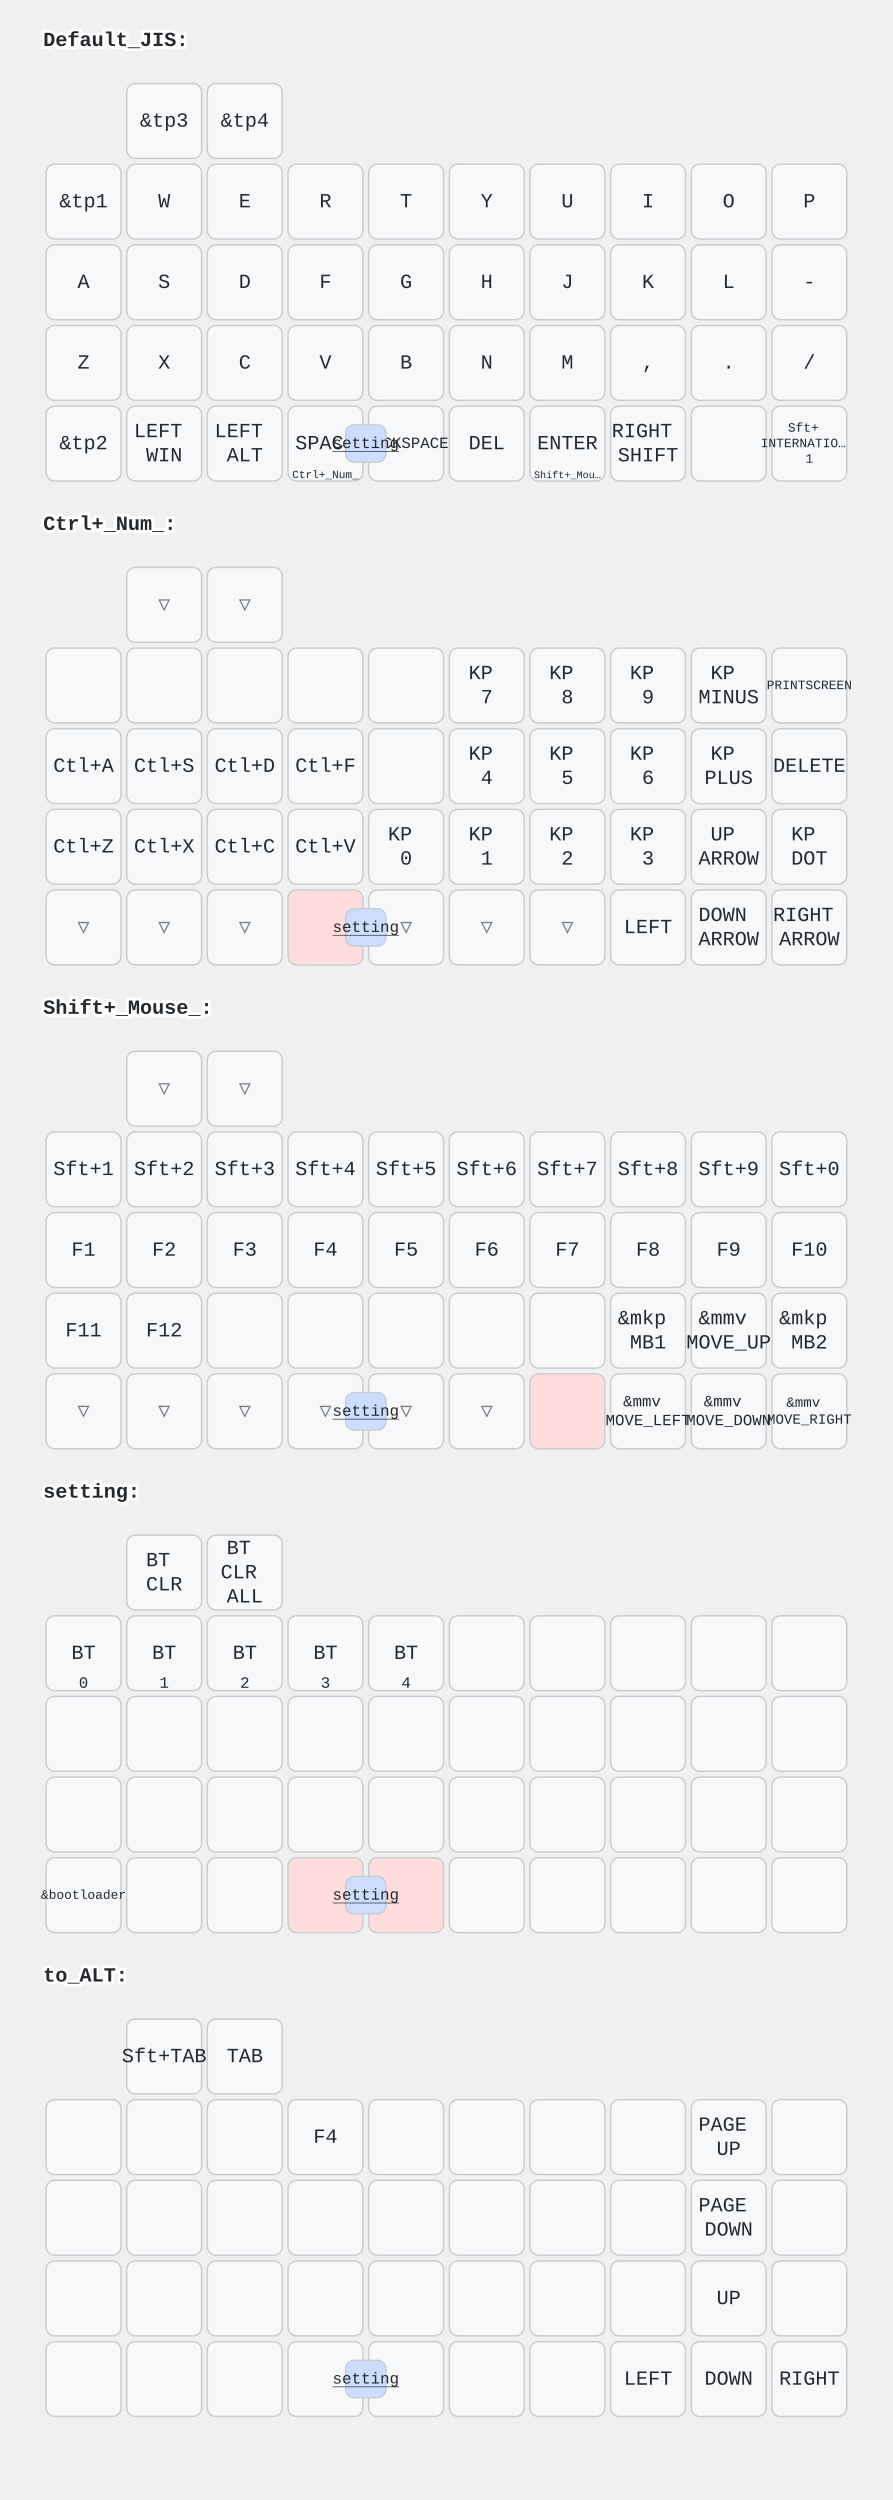
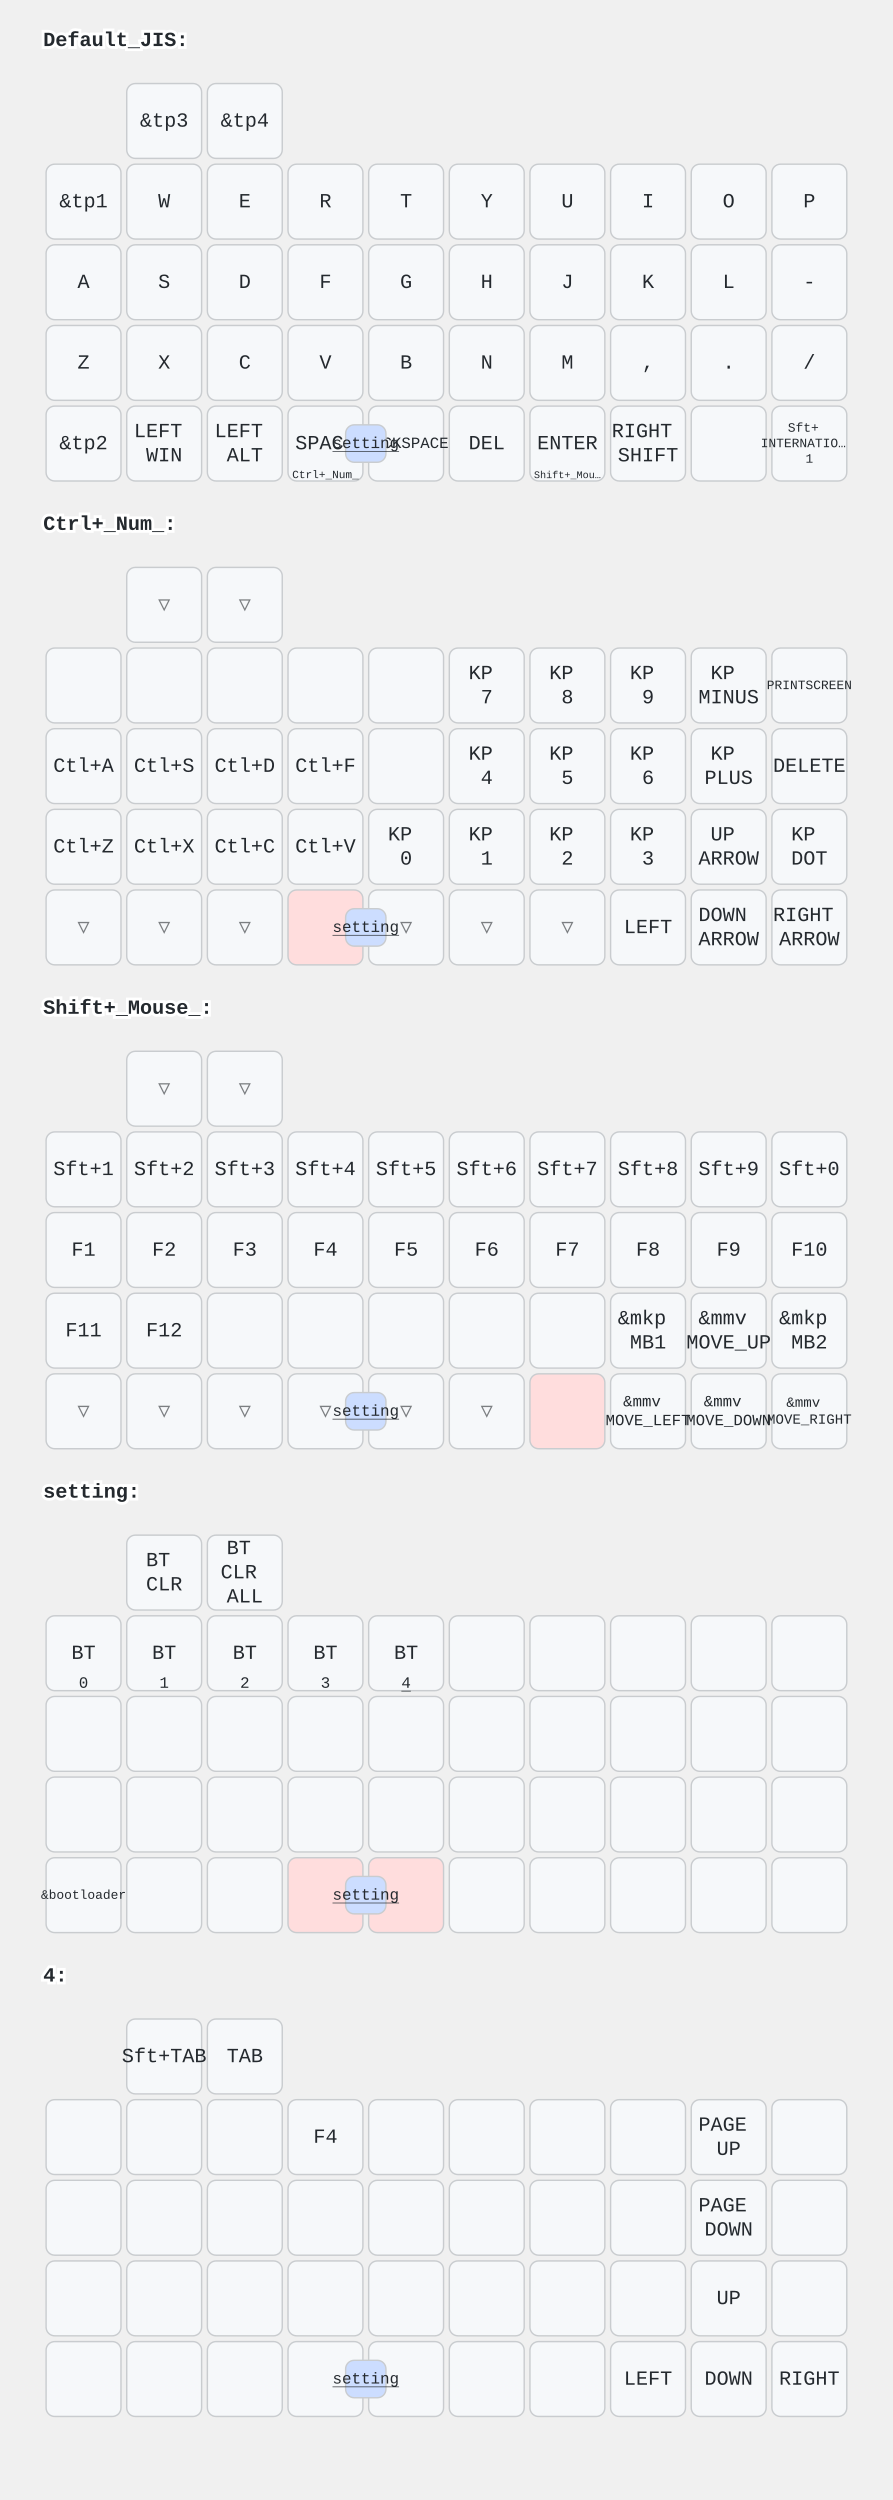
<svg xmlns="http://www.w3.org/2000/svg" width="620" height="1736" viewBox="0 0 620 1736" class="keymap">
  <style>/* inherit to force styles through use tags */
svg path {
    fill: inherit;
}

/* font and background color specifications */
svg.keymap {
    font-family: SFMono-Regular,Consolas,Liberation Mono,Menlo,monospace;
    font-size: 14px;
    font-kerning: normal;
    text-rendering: optimizeLegibility;
    fill: #24292e;
}

/* default key styling */
rect.key {
    fill: #f6f8fa;
}

rect.key, rect.combo {
    stroke: #c9cccf;
    stroke-width: 1;
}

/* default key side styling, only used is draw_key_sides is set */
rect.side {
    filter: brightness(90%);
}

/* color accent for combo boxes */
rect.combo, rect.combo-separate {
    fill: #cdf;
}

/* color accent for held keys */
rect.held, rect.combo.held {
    fill: #fdd;
}

/* color accent for ghost (optional) keys */
rect.ghost, rect.combo.ghost {
    stroke-dasharray: 4, 4;
    stroke-width: 2;
}

text {
    text-anchor: middle;
    dominant-baseline: middle;
}

/* styling for layer labels */
text.label {
    font-weight: bold;
    text-anchor: start;
    stroke: white;
    stroke-width: 4;
    paint-order: stroke;
}

/* styling for optional footer */
text.footer {
    text-anchor: end;
    dominant-baseline: auto;
    stroke: white;
    stroke-width: 4;
    paint-order: stroke;
}

/* styling for combo tap, and key non-tap label text */
text.combo, text.hold, text.shifted, text.left, text.right {
    font-size: 11px;
}

text.hold {
    text-anchor: middle;
    dominant-baseline: auto;
}

text.shifted {
    text-anchor: middle;
    dominant-baseline: hanging;
}

text.left {
    text-anchor: start;
}

text.right {
    text-anchor: end;
}

text.layer-activator {
    text-decoration: underline;
}

/* styling for hold/shifted label text in combo box */
text.combo.hold, text.combo.shifted, text.combo.left, text.combo.right {
    font-size: 8px;
}

/* lighter symbol for transparent keys */
text.trans {
    fill: #7b7e81;
}

/* styling for combo dendrons */
path.combo {
    stroke-width: 1;
    stroke: gray;
    fill: none;
}

/* Start Tabler Icons Cleanup */
/* cannot use height/width with glyphs */
.icon-tabler &gt; path {
    fill: inherit;
    stroke: inherit;
    stroke-width: 2;
}
/* hide tabler's default box */
.icon-tabler &gt; path[stroke="none"][fill="none"] {
    visibility: hidden;
}
/* End Tabler Icons Cleanup */
</style>
  <g transform="translate(30, 0)" class="layer-Default_JIS">
    <text x="0" y="28" class="label" id="Default_JIS">Default_JIS:</text>
    <g transform="translate(0, 56)">
      <g transform="translate(84, 28)" class="key keypos-0">
        <rect rx="6" ry="6" x="-26" y="-26" width="52" height="52" class="key" />
        <text x="0" y="0" class="key tap">&amp;tp3</text>
      </g>
      <g transform="translate(140, 28)" class="key keypos-1">
        <rect rx="6" ry="6" x="-26" y="-26" width="52" height="52" class="key" />
        <text x="0" y="0" class="key tap">&amp;tp4</text>
      </g>
      <g transform="translate(28, 84)" class="key keypos-2">
        <rect rx="6" ry="6" x="-26" y="-26" width="52" height="52" class="key" />
        <text x="0" y="0" class="key tap">&amp;tp1</text>
      </g>
      <g transform="translate(84, 84)" class="key keypos-3">
        <rect rx="6" ry="6" x="-26" y="-26" width="52" height="52" class="key" />
        <text x="0" y="0" class="key tap">W</text>
      </g>
      <g transform="translate(140, 84)" class="key keypos-4">
        <rect rx="6" ry="6" x="-26" y="-26" width="52" height="52" class="key" />
        <text x="0" y="0" class="key tap">E</text>
      </g>
      <g transform="translate(196, 84)" class="key keypos-5">
        <rect rx="6" ry="6" x="-26" y="-26" width="52" height="52" class="key" />
        <text x="0" y="0" class="key tap">R</text>
      </g>
      <g transform="translate(252, 84)" class="key keypos-6">
        <rect rx="6" ry="6" x="-26" y="-26" width="52" height="52" class="key" />
        <text x="0" y="0" class="key tap">T</text>
      </g>
      <g transform="translate(308, 84)" class="key keypos-7">
        <rect rx="6" ry="6" x="-26" y="-26" width="52" height="52" class="key" />
        <text x="0" y="0" class="key tap">Y</text>
      </g>
      <g transform="translate(364, 84)" class="key keypos-8">
        <rect rx="6" ry="6" x="-26" y="-26" width="52" height="52" class="key" />
        <text x="0" y="0" class="key tap">U</text>
      </g>
      <g transform="translate(420, 84)" class="key keypos-9">
        <rect rx="6" ry="6" x="-26" y="-26" width="52" height="52" class="key" />
        <text x="0" y="0" class="key tap">I</text>
      </g>
      <g transform="translate(476, 84)" class="key keypos-10">
        <rect rx="6" ry="6" x="-26" y="-26" width="52" height="52" class="key" />
        <text x="0" y="0" class="key tap">O</text>
      </g>
      <g transform="translate(532, 84)" class="key keypos-11">
        <rect rx="6" ry="6" x="-26" y="-26" width="52" height="52" class="key" />
        <text x="0" y="0" class="key tap">P</text>
      </g>
      <g transform="translate(28, 140)" class="key keypos-12">
        <rect rx="6" ry="6" x="-26" y="-26" width="52" height="52" class="key" />
        <text x="0" y="0" class="key tap">A</text>
      </g>
      <g transform="translate(84, 140)" class="key keypos-13">
        <rect rx="6" ry="6" x="-26" y="-26" width="52" height="52" class="key" />
        <text x="0" y="0" class="key tap">S</text>
      </g>
      <g transform="translate(140, 140)" class="key keypos-14">
        <rect rx="6" ry="6" x="-26" y="-26" width="52" height="52" class="key" />
        <text x="0" y="0" class="key tap">D</text>
      </g>
      <g transform="translate(196, 140)" class="key keypos-15">
        <rect rx="6" ry="6" x="-26" y="-26" width="52" height="52" class="key" />
        <text x="0" y="0" class="key tap">F</text>
      </g>
      <g transform="translate(252, 140)" class="key keypos-16">
        <rect rx="6" ry="6" x="-26" y="-26" width="52" height="52" class="key" />
        <text x="0" y="0" class="key tap">G</text>
      </g>
      <g transform="translate(308, 140)" class="key keypos-17">
        <rect rx="6" ry="6" x="-26" y="-26" width="52" height="52" class="key" />
        <text x="0" y="0" class="key tap">H</text>
      </g>
      <g transform="translate(364, 140)" class="key keypos-18">
        <rect rx="6" ry="6" x="-26" y="-26" width="52" height="52" class="key" />
        <text x="0" y="0" class="key tap">J</text>
      </g>
      <g transform="translate(420, 140)" class="key keypos-19">
        <rect rx="6" ry="6" x="-26" y="-26" width="52" height="52" class="key" />
        <text x="0" y="0" class="key tap">K</text>
      </g>
      <g transform="translate(476, 140)" class="key keypos-20">
        <rect rx="6" ry="6" x="-26" y="-26" width="52" height="52" class="key" />
        <text x="0" y="0" class="key tap">L</text>
      </g>
      <g transform="translate(532, 140)" class="key keypos-21">
        <rect rx="6" ry="6" x="-26" y="-26" width="52" height="52" class="key" />
        <text x="0" y="0" class="key tap">-</text>
      </g>
      <g transform="translate(28, 196)" class="key keypos-22">
        <rect rx="6" ry="6" x="-26" y="-26" width="52" height="52" class="key" />
        <text x="0" y="0" class="key tap">Z</text>
      </g>
      <g transform="translate(84, 196)" class="key keypos-23">
        <rect rx="6" ry="6" x="-26" y="-26" width="52" height="52" class="key" />
        <text x="0" y="0" class="key tap">X</text>
      </g>
      <g transform="translate(140, 196)" class="key keypos-24">
        <rect rx="6" ry="6" x="-26" y="-26" width="52" height="52" class="key" />
        <text x="0" y="0" class="key tap">C</text>
      </g>
      <g transform="translate(196, 196)" class="key keypos-25">
        <rect rx="6" ry="6" x="-26" y="-26" width="52" height="52" class="key" />
        <text x="0" y="0" class="key tap">V</text>
      </g>
      <g transform="translate(252, 196)" class="key keypos-26">
        <rect rx="6" ry="6" x="-26" y="-26" width="52" height="52" class="key" />
        <text x="0" y="0" class="key tap">B</text>
      </g>
      <g transform="translate(308, 196)" class="key keypos-27">
        <rect rx="6" ry="6" x="-26" y="-26" width="52" height="52" class="key" />
        <text x="0" y="0" class="key tap">N</text>
      </g>
      <g transform="translate(364, 196)" class="key keypos-28">
        <rect rx="6" ry="6" x="-26" y="-26" width="52" height="52" class="key" />
        <text x="0" y="0" class="key tap">M</text>
      </g>
      <g transform="translate(420, 196)" class="key keypos-29">
        <rect rx="6" ry="6" x="-26" y="-26" width="52" height="52" class="key" />
        <text x="0" y="0" class="key tap">,</text>
      </g>
      <g transform="translate(476, 196)" class="key keypos-30">
        <rect rx="6" ry="6" x="-26" y="-26" width="52" height="52" class="key" />
        <text x="0" y="0" class="key tap">.</text>
      </g>
      <g transform="translate(532, 196)" class="key keypos-31">
        <rect rx="6" ry="6" x="-26" y="-26" width="52" height="52" class="key" />
        <text x="0" y="0" class="key tap">/</text>
      </g>
      <g transform="translate(28, 252)" class="key keypos-32">
        <rect rx="6" ry="6" x="-26" y="-26" width="52" height="52" class="key" />
        <text x="0" y="0" class="key tap">&amp;tp2</text>
      </g>
      <g transform="translate(84, 252)" class="key keypos-33">
        <rect rx="6" ry="6" x="-26" y="-26" width="52" height="52" class="key" />
        <text x="0" y="0" class="key tap">
          <tspan x="0" dy="-0.6em">LEFT</tspan>
          <tspan x="0" dy="1.2em">WIN</tspan>
        </text>
      </g>
      <g transform="translate(140, 252)" class="key keypos-34">
        <rect rx="6" ry="6" x="-26" y="-26" width="52" height="52" class="key" />
        <text x="0" y="0" class="key tap">
          <tspan x="0" dy="-0.6em">LEFT</tspan>
          <tspan x="0" dy="1.2em">ALT</tspan>
        </text>
      </g>
      <g transform="translate(196, 252)" class="key keypos-35">
        <rect rx="6" ry="6" x="-26" y="-26" width="52" height="52" class="key" />
        <text x="0" y="0" class="key tap">SPACE</text>
        <a href="#Ctrl_Num_">
          <text x="0" y="24" class="key hold layer-activator">
            <tspan style="font-size: 70%">Ctrl+_Num_</tspan>
          </text>
        </a>
      </g>
      <g transform="translate(252, 252)" class="key keypos-36">
        <rect rx="6" ry="6" x="-26" y="-26" width="52" height="52" class="key" />
        <text x="0" y="0" class="key tap">
          <tspan style="font-size: 78%">BACKSPACE</tspan>
        </text>
      </g>
      <g transform="translate(308, 252)" class="key keypos-37">
        <rect rx="6" ry="6" x="-26" y="-26" width="52" height="52" class="key" />
        <text x="0" y="0" class="key tap">DEL</text>
      </g>
      <g transform="translate(364, 252)" class="key keypos-38">
        <rect rx="6" ry="6" x="-26" y="-26" width="52" height="52" class="key" />
        <text x="0" y="0" class="key tap">ENTER</text>
        <a href="#Shift_Mouse_">
          <text x="0" y="24" class="key hold layer-activator">
            <tspan style="font-size: 64%">Shift+_Mou…</tspan>
          </text>
        </a>
      </g>
      <g transform="translate(420, 252)" class="key keypos-39">
        <rect rx="6" ry="6" x="-26" y="-26" width="52" height="52" class="key" />
        <text x="0" y="0" class="key tap">
          <tspan x="0" dy="-0.6em">RIGHT</tspan>
          <tspan x="0" dy="1.2em">SHIFT</tspan>
        </text>
      </g>
      <g transform="translate(476, 252)" class="key keypos-40">
        <rect rx="6" ry="6" x="-26" y="-26" width="52" height="52" class="key" />
      </g>
      <g transform="translate(532, 252)" class="key keypos-41">
        <rect rx="6" ry="6" x="-26" y="-26" width="52" height="52" class="key" />
        <text x="0" y="0" class="key tap">
          <tspan x="0" dy="-1.2em" style="font-size: 64%">Sft+</tspan>
          <tspan x="0" dy="1.2em" style="font-size: 64%">INTERNATIO…</tspan>
          <tspan x="0" dy="1.2em" style="font-size: 64%">1</tspan>
        </text>
      </g>
      <g class="combo combopos-0">
        <rect rx="6" ry="6" x="210" y="239" width="28" height="26" class="combo" />
        <a href="#setting">
          <text x="224" y="252" class="combo tap layer-activator">setting</text>
        </a>
      </g>
    </g>
  </g>
  <g transform="translate(30, 336)" class="layer-Ctrl+_Num_">
    <text x="0" y="28" class="label" id="Ctrl_Num_">Ctrl+_Num_:</text>
    <g transform="translate(0, 56)">
      <g transform="translate(84, 28)" class="key trans keypos-0">
        <rect rx="6" ry="6" x="-26" y="-26" width="52" height="52" class="key trans" />
        <text x="0" y="0" class="key trans tap">▽</text>
      </g>
      <g transform="translate(140, 28)" class="key trans keypos-1">
        <rect rx="6" ry="6" x="-26" y="-26" width="52" height="52" class="key trans" />
        <text x="0" y="0" class="key trans tap">▽</text>
      </g>
      <g transform="translate(28, 84)" class="key keypos-2">
        <rect rx="6" ry="6" x="-26" y="-26" width="52" height="52" class="key" />
      </g>
      <g transform="translate(84, 84)" class="key keypos-3">
        <rect rx="6" ry="6" x="-26" y="-26" width="52" height="52" class="key" />
      </g>
      <g transform="translate(140, 84)" class="key keypos-4">
        <rect rx="6" ry="6" x="-26" y="-26" width="52" height="52" class="key" />
      </g>
      <g transform="translate(196, 84)" class="key keypos-5">
        <rect rx="6" ry="6" x="-26" y="-26" width="52" height="52" class="key" />
      </g>
      <g transform="translate(252, 84)" class="key keypos-6">
        <rect rx="6" ry="6" x="-26" y="-26" width="52" height="52" class="key" />
      </g>
      <g transform="translate(308, 84)" class="key keypos-7">
        <rect rx="6" ry="6" x="-26" y="-26" width="52" height="52" class="key" />
        <text x="0" y="0" class="key tap">
          <tspan x="0" dy="-0.6em">KP</tspan>
          <tspan x="0" dy="1.2em">7</tspan>
        </text>
      </g>
      <g transform="translate(364, 84)" class="key keypos-8">
        <rect rx="6" ry="6" x="-26" y="-26" width="52" height="52" class="key" />
        <text x="0" y="0" class="key tap">
          <tspan x="0" dy="-0.6em">KP</tspan>
          <tspan x="0" dy="1.2em">8</tspan>
        </text>
      </g>
      <g transform="translate(420, 84)" class="key keypos-9">
        <rect rx="6" ry="6" x="-26" y="-26" width="52" height="52" class="key" />
        <text x="0" y="0" class="key tap">
          <tspan x="0" dy="-0.6em">KP</tspan>
          <tspan x="0" dy="1.2em">9</tspan>
        </text>
      </g>
      <g transform="translate(476, 84)" class="key keypos-10">
        <rect rx="6" ry="6" x="-26" y="-26" width="52" height="52" class="key" />
        <text x="0" y="0" class="key tap">
          <tspan x="0" dy="-0.6em">KP</tspan>
          <tspan x="0" dy="1.2em">MINUS</tspan>
        </text>
      </g>
      <g transform="translate(532, 84)" class="key keypos-11">
        <rect rx="6" ry="6" x="-26" y="-26" width="52" height="52" class="key" />
        <text x="0" y="0" class="key tap">
          <tspan style="font-size: 64%">PRINTSCREEN</tspan>
        </text>
      </g>
      <g transform="translate(28, 140)" class="key keypos-12">
        <rect rx="6" ry="6" x="-26" y="-26" width="52" height="52" class="key" />
        <text x="0" y="0" class="key tap">Ctl+A</text>
      </g>
      <g transform="translate(84, 140)" class="key keypos-13">
        <rect rx="6" ry="6" x="-26" y="-26" width="52" height="52" class="key" />
        <text x="0" y="0" class="key tap">Ctl+S</text>
      </g>
      <g transform="translate(140, 140)" class="key keypos-14">
        <rect rx="6" ry="6" x="-26" y="-26" width="52" height="52" class="key" />
        <text x="0" y="0" class="key tap">Ctl+D</text>
      </g>
      <g transform="translate(196, 140)" class="key keypos-15">
        <rect rx="6" ry="6" x="-26" y="-26" width="52" height="52" class="key" />
        <text x="0" y="0" class="key tap">Ctl+F</text>
      </g>
      <g transform="translate(252, 140)" class="key keypos-16">
        <rect rx="6" ry="6" x="-26" y="-26" width="52" height="52" class="key" />
      </g>
      <g transform="translate(308, 140)" class="key keypos-17">
        <rect rx="6" ry="6" x="-26" y="-26" width="52" height="52" class="key" />
        <text x="0" y="0" class="key tap">
          <tspan x="0" dy="-0.6em">KP</tspan>
          <tspan x="0" dy="1.2em">4</tspan>
        </text>
      </g>
      <g transform="translate(364, 140)" class="key keypos-18">
        <rect rx="6" ry="6" x="-26" y="-26" width="52" height="52" class="key" />
        <text x="0" y="0" class="key tap">
          <tspan x="0" dy="-0.6em">KP</tspan>
          <tspan x="0" dy="1.2em">5</tspan>
        </text>
      </g>
      <g transform="translate(420, 140)" class="key keypos-19">
        <rect rx="6" ry="6" x="-26" y="-26" width="52" height="52" class="key" />
        <text x="0" y="0" class="key tap">
          <tspan x="0" dy="-0.6em">KP</tspan>
          <tspan x="0" dy="1.2em">6</tspan>
        </text>
      </g>
      <g transform="translate(476, 140)" class="key keypos-20">
        <rect rx="6" ry="6" x="-26" y="-26" width="52" height="52" class="key" />
        <text x="0" y="0" class="key tap">
          <tspan x="0" dy="-0.6em">KP</tspan>
          <tspan x="0" dy="1.2em">PLUS</tspan>
        </text>
      </g>
      <g transform="translate(532, 140)" class="key keypos-21">
        <rect rx="6" ry="6" x="-26" y="-26" width="52" height="52" class="key" />
        <text x="0" y="0" class="key tap">DELETE</text>
      </g>
      <g transform="translate(28, 196)" class="key keypos-22">
        <rect rx="6" ry="6" x="-26" y="-26" width="52" height="52" class="key" />
        <text x="0" y="0" class="key tap">Ctl+Z</text>
      </g>
      <g transform="translate(84, 196)" class="key keypos-23">
        <rect rx="6" ry="6" x="-26" y="-26" width="52" height="52" class="key" />
        <text x="0" y="0" class="key tap">Ctl+X</text>
      </g>
      <g transform="translate(140, 196)" class="key keypos-24">
        <rect rx="6" ry="6" x="-26" y="-26" width="52" height="52" class="key" />
        <text x="0" y="0" class="key tap">Ctl+C</text>
      </g>
      <g transform="translate(196, 196)" class="key keypos-25">
        <rect rx="6" ry="6" x="-26" y="-26" width="52" height="52" class="key" />
        <text x="0" y="0" class="key tap">Ctl+V</text>
      </g>
      <g transform="translate(252, 196)" class="key keypos-26">
        <rect rx="6" ry="6" x="-26" y="-26" width="52" height="52" class="key" />
        <text x="0" y="0" class="key tap">
          <tspan x="0" dy="-0.6em">KP</tspan>
          <tspan x="0" dy="1.2em">0</tspan>
        </text>
      </g>
      <g transform="translate(308, 196)" class="key keypos-27">
        <rect rx="6" ry="6" x="-26" y="-26" width="52" height="52" class="key" />
        <text x="0" y="0" class="key tap">
          <tspan x="0" dy="-0.6em">KP</tspan>
          <tspan x="0" dy="1.2em">1</tspan>
        </text>
      </g>
      <g transform="translate(364, 196)" class="key keypos-28">
        <rect rx="6" ry="6" x="-26" y="-26" width="52" height="52" class="key" />
        <text x="0" y="0" class="key tap">
          <tspan x="0" dy="-0.6em">KP</tspan>
          <tspan x="0" dy="1.2em">2</tspan>
        </text>
      </g>
      <g transform="translate(420, 196)" class="key keypos-29">
        <rect rx="6" ry="6" x="-26" y="-26" width="52" height="52" class="key" />
        <text x="0" y="0" class="key tap">
          <tspan x="0" dy="-0.6em">KP</tspan>
          <tspan x="0" dy="1.2em">3</tspan>
        </text>
      </g>
      <g transform="translate(476, 196)" class="key keypos-30">
        <rect rx="6" ry="6" x="-26" y="-26" width="52" height="52" class="key" />
        <text x="0" y="0" class="key tap">
          <tspan x="0" dy="-0.6em">UP</tspan>
          <tspan x="0" dy="1.2em">ARROW</tspan>
        </text>
      </g>
      <g transform="translate(532, 196)" class="key keypos-31">
        <rect rx="6" ry="6" x="-26" y="-26" width="52" height="52" class="key" />
        <text x="0" y="0" class="key tap">
          <tspan x="0" dy="-0.6em">KP</tspan>
          <tspan x="0" dy="1.2em">DOT</tspan>
        </text>
      </g>
      <g transform="translate(28, 252)" class="key trans keypos-32">
        <rect rx="6" ry="6" x="-26" y="-26" width="52" height="52" class="key trans" />
        <text x="0" y="0" class="key trans tap">▽</text>
      </g>
      <g transform="translate(84, 252)" class="key trans keypos-33">
        <rect rx="6" ry="6" x="-26" y="-26" width="52" height="52" class="key trans" />
        <text x="0" y="0" class="key trans tap">▽</text>
      </g>
      <g transform="translate(140, 252)" class="key trans keypos-34">
        <rect rx="6" ry="6" x="-26" y="-26" width="52" height="52" class="key trans" />
        <text x="0" y="0" class="key trans tap">▽</text>
      </g>
      <g transform="translate(196, 252)" class="key held keypos-35">
        <rect rx="6" ry="6" x="-26" y="-26" width="52" height="52" class="key held" />
      </g>
      <g transform="translate(252, 252)" class="key trans keypos-36">
        <rect rx="6" ry="6" x="-26" y="-26" width="52" height="52" class="key trans" />
        <text x="0" y="0" class="key trans tap">▽</text>
      </g>
      <g transform="translate(308, 252)" class="key trans keypos-37">
        <rect rx="6" ry="6" x="-26" y="-26" width="52" height="52" class="key trans" />
        <text x="0" y="0" class="key trans tap">▽</text>
      </g>
      <g transform="translate(364, 252)" class="key trans keypos-38">
        <rect rx="6" ry="6" x="-26" y="-26" width="52" height="52" class="key trans" />
        <text x="0" y="0" class="key trans tap">▽</text>
      </g>
      <g transform="translate(420, 252)" class="key keypos-39">
        <rect rx="6" ry="6" x="-26" y="-26" width="52" height="52" class="key" />
        <text x="0" y="0" class="key tap">LEFT</text>
      </g>
      <g transform="translate(476, 252)" class="key keypos-40">
        <rect rx="6" ry="6" x="-26" y="-26" width="52" height="52" class="key" />
        <text x="0" y="0" class="key tap">
          <tspan x="0" dy="-0.6em">DOWN</tspan>
          <tspan x="0" dy="1.2em">ARROW</tspan>
        </text>
      </g>
      <g transform="translate(532, 252)" class="key keypos-41">
        <rect rx="6" ry="6" x="-26" y="-26" width="52" height="52" class="key" />
        <text x="0" y="0" class="key tap">
          <tspan x="0" dy="-0.6em">RIGHT</tspan>
          <tspan x="0" dy="1.2em">ARROW</tspan>
        </text>
      </g>
      <g class="combo combopos-0">
        <rect rx="6" ry="6" x="210" y="239" width="28" height="26" class="combo" />
        <a href="#setting">
          <text x="224" y="252" class="combo tap layer-activator">setting</text>
        </a>
      </g>
    </g>
  </g>
  <g transform="translate(30, 672)" class="layer-Shift+_Mouse_">
    <text x="0" y="28" class="label" id="Shift_Mouse_">Shift+_Mouse_:</text>
    <g transform="translate(0, 56)">
      <g transform="translate(84, 28)" class="key trans keypos-0">
        <rect rx="6" ry="6" x="-26" y="-26" width="52" height="52" class="key trans" />
        <text x="0" y="0" class="key trans tap">▽</text>
      </g>
      <g transform="translate(140, 28)" class="key trans keypos-1">
        <rect rx="6" ry="6" x="-26" y="-26" width="52" height="52" class="key trans" />
        <text x="0" y="0" class="key trans tap">▽</text>
      </g>
      <g transform="translate(28, 84)" class="key keypos-2">
        <rect rx="6" ry="6" x="-26" y="-26" width="52" height="52" class="key" />
        <text x="0" y="0" class="key tap">Sft+1</text>
      </g>
      <g transform="translate(84, 84)" class="key keypos-3">
        <rect rx="6" ry="6" x="-26" y="-26" width="52" height="52" class="key" />
        <text x="0" y="0" class="key tap">Sft+2</text>
      </g>
      <g transform="translate(140, 84)" class="key keypos-4">
        <rect rx="6" ry="6" x="-26" y="-26" width="52" height="52" class="key" />
        <text x="0" y="0" class="key tap">Sft+3</text>
      </g>
      <g transform="translate(196, 84)" class="key keypos-5">
        <rect rx="6" ry="6" x="-26" y="-26" width="52" height="52" class="key" />
        <text x="0" y="0" class="key tap">Sft+4</text>
      </g>
      <g transform="translate(252, 84)" class="key keypos-6">
        <rect rx="6" ry="6" x="-26" y="-26" width="52" height="52" class="key" />
        <text x="0" y="0" class="key tap">Sft+5</text>
      </g>
      <g transform="translate(308, 84)" class="key keypos-7">
        <rect rx="6" ry="6" x="-26" y="-26" width="52" height="52" class="key" />
        <text x="0" y="0" class="key tap">Sft+6</text>
      </g>
      <g transform="translate(364, 84)" class="key keypos-8">
        <rect rx="6" ry="6" x="-26" y="-26" width="52" height="52" class="key" />
        <text x="0" y="0" class="key tap">Sft+7</text>
      </g>
      <g transform="translate(420, 84)" class="key keypos-9">
        <rect rx="6" ry="6" x="-26" y="-26" width="52" height="52" class="key" />
        <text x="0" y="0" class="key tap">Sft+8</text>
      </g>
      <g transform="translate(476, 84)" class="key keypos-10">
        <rect rx="6" ry="6" x="-26" y="-26" width="52" height="52" class="key" />
        <text x="0" y="0" class="key tap">Sft+9</text>
      </g>
      <g transform="translate(532, 84)" class="key keypos-11">
        <rect rx="6" ry="6" x="-26" y="-26" width="52" height="52" class="key" />
        <text x="0" y="0" class="key tap">Sft+0</text>
      </g>
      <g transform="translate(28, 140)" class="key keypos-12">
        <rect rx="6" ry="6" x="-26" y="-26" width="52" height="52" class="key" />
        <text x="0" y="0" class="key tap">F1</text>
      </g>
      <g transform="translate(84, 140)" class="key keypos-13">
        <rect rx="6" ry="6" x="-26" y="-26" width="52" height="52" class="key" />
        <text x="0" y="0" class="key tap">F2</text>
      </g>
      <g transform="translate(140, 140)" class="key keypos-14">
        <rect rx="6" ry="6" x="-26" y="-26" width="52" height="52" class="key" />
        <text x="0" y="0" class="key tap">F3</text>
      </g>
      <g transform="translate(196, 140)" class="key keypos-15">
        <rect rx="6" ry="6" x="-26" y="-26" width="52" height="52" class="key" />
        <text x="0" y="0" class="key tap">F4</text>
      </g>
      <g transform="translate(252, 140)" class="key keypos-16">
        <rect rx="6" ry="6" x="-26" y="-26" width="52" height="52" class="key" />
        <text x="0" y="0" class="key tap">F5</text>
      </g>
      <g transform="translate(308, 140)" class="key keypos-17">
        <rect rx="6" ry="6" x="-26" y="-26" width="52" height="52" class="key" />
        <text x="0" y="0" class="key tap">F6</text>
      </g>
      <g transform="translate(364, 140)" class="key keypos-18">
        <rect rx="6" ry="6" x="-26" y="-26" width="52" height="52" class="key" />
        <text x="0" y="0" class="key tap">F7</text>
      </g>
      <g transform="translate(420, 140)" class="key keypos-19">
        <rect rx="6" ry="6" x="-26" y="-26" width="52" height="52" class="key" />
        <text x="0" y="0" class="key tap">F8</text>
      </g>
      <g transform="translate(476, 140)" class="key keypos-20">
        <rect rx="6" ry="6" x="-26" y="-26" width="52" height="52" class="key" />
        <text x="0" y="0" class="key tap">F9</text>
      </g>
      <g transform="translate(532, 140)" class="key keypos-21">
        <rect rx="6" ry="6" x="-26" y="-26" width="52" height="52" class="key" />
        <text x="0" y="0" class="key tap">F10</text>
      </g>
      <g transform="translate(28, 196)" class="key keypos-22">
        <rect rx="6" ry="6" x="-26" y="-26" width="52" height="52" class="key" />
        <text x="0" y="0" class="key tap">F11</text>
      </g>
      <g transform="translate(84, 196)" class="key keypos-23">
        <rect rx="6" ry="6" x="-26" y="-26" width="52" height="52" class="key" />
        <text x="0" y="0" class="key tap">F12</text>
      </g>
      <g transform="translate(140, 196)" class="key keypos-24">
        <rect rx="6" ry="6" x="-26" y="-26" width="52" height="52" class="key" />
      </g>
      <g transform="translate(196, 196)" class="key keypos-25">
        <rect rx="6" ry="6" x="-26" y="-26" width="52" height="52" class="key" />
      </g>
      <g transform="translate(252, 196)" class="key keypos-26">
        <rect rx="6" ry="6" x="-26" y="-26" width="52" height="52" class="key" />
      </g>
      <g transform="translate(308, 196)" class="key keypos-27">
        <rect rx="6" ry="6" x="-26" y="-26" width="52" height="52" class="key" />
      </g>
      <g transform="translate(364, 196)" class="key keypos-28">
        <rect rx="6" ry="6" x="-26" y="-26" width="52" height="52" class="key" />
      </g>
      <g transform="translate(420, 196)" class="key keypos-29">
        <rect rx="6" ry="6" x="-26" y="-26" width="52" height="52" class="key" />
        <text x="0" y="0" class="key tap">
          <tspan x="0" dy="-0.6em">&amp;mkp</tspan>
          <tspan x="0" dy="1.2em">MB1</tspan>
        </text>
      </g>
      <g transform="translate(476, 196)" class="key keypos-30">
        <rect rx="6" ry="6" x="-26" y="-26" width="52" height="52" class="key" />
        <text x="0" y="0" class="key tap">
          <tspan x="0" dy="-0.6em">&amp;mmv</tspan>
          <tspan x="0" dy="1.2em">MOVE_UP</tspan>
        </text>
      </g>
      <g transform="translate(532, 196)" class="key keypos-31">
        <rect rx="6" ry="6" x="-26" y="-26" width="52" height="52" class="key" />
        <text x="0" y="0" class="key tap">
          <tspan x="0" dy="-0.6em">&amp;mkp</tspan>
          <tspan x="0" dy="1.2em">MB2</tspan>
        </text>
      </g>
      <g transform="translate(28, 252)" class="key trans keypos-32">
        <rect rx="6" ry="6" x="-26" y="-26" width="52" height="52" class="key trans" />
        <text x="0" y="0" class="key trans tap">▽</text>
      </g>
      <g transform="translate(84, 252)" class="key trans keypos-33">
        <rect rx="6" ry="6" x="-26" y="-26" width="52" height="52" class="key trans" />
        <text x="0" y="0" class="key trans tap">▽</text>
      </g>
      <g transform="translate(140, 252)" class="key trans keypos-34">
        <rect rx="6" ry="6" x="-26" y="-26" width="52" height="52" class="key trans" />
        <text x="0" y="0" class="key trans tap">▽</text>
      </g>
      <g transform="translate(196, 252)" class="key trans keypos-35">
        <rect rx="6" ry="6" x="-26" y="-26" width="52" height="52" class="key trans" />
        <text x="0" y="0" class="key trans tap">▽</text>
      </g>
      <g transform="translate(252, 252)" class="key trans keypos-36">
        <rect rx="6" ry="6" x="-26" y="-26" width="52" height="52" class="key trans" />
        <text x="0" y="0" class="key trans tap">▽</text>
      </g>
      <g transform="translate(308, 252)" class="key trans keypos-37">
        <rect rx="6" ry="6" x="-26" y="-26" width="52" height="52" class="key trans" />
        <text x="0" y="0" class="key trans tap">▽</text>
      </g>
      <g transform="translate(364, 252)" class="key held keypos-38">
        <rect rx="6" ry="6" x="-26" y="-26" width="52" height="52" class="key held" />
      </g>
      <g transform="translate(420, 252)" class="key keypos-39">
        <rect rx="6" ry="6" x="-26" y="-26" width="52" height="52" class="key" />
        <text x="0" y="0" class="key tap">
          <tspan x="0" dy="-0.6em" style="font-size: 78%">&amp;mmv</tspan>
          <tspan x="0" dy="1.2em" style="font-size: 78%">MOVE_LEFT</tspan>
        </text>
      </g>
      <g transform="translate(476, 252)" class="key keypos-40">
        <rect rx="6" ry="6" x="-26" y="-26" width="52" height="52" class="key" />
        <text x="0" y="0" class="key tap">
          <tspan x="0" dy="-0.6em" style="font-size: 78%">&amp;mmv</tspan>
          <tspan x="0" dy="1.2em" style="font-size: 78%">MOVE_DOWN</tspan>
        </text>
      </g>
      <g transform="translate(532, 252)" class="key keypos-41">
        <rect rx="6" ry="6" x="-26" y="-26" width="52" height="52" class="key" />
        <text x="0" y="0" class="key tap">
          <tspan x="0" dy="-0.6em" style="font-size: 70%">&amp;mmv</tspan>
          <tspan x="0" dy="1.2em" style="font-size: 70%">MOVE_RIGHT</tspan>
        </text>
      </g>
      <g class="combo combopos-0">
        <rect rx="6" ry="6" x="210" y="239" width="28" height="26" class="combo" />
        <a href="#setting">
          <text x="224" y="252" class="combo tap layer-activator">setting</text>
        </a>
      </g>
    </g>
  </g>
  <g transform="translate(30, 1008)" class="layer-setting">
    <text x="0" y="28" class="label" id="setting">setting:</text>
    <g transform="translate(0, 56)">
      <g transform="translate(84, 28)" class="key keypos-0">
        <rect rx="6" ry="6" x="-26" y="-26" width="52" height="52" class="key" />
        <text x="0" y="0" class="key tap">
          <tspan x="0" dy="-0.6em">BT</tspan>
          <tspan x="0" dy="1.2em">CLR</tspan>
        </text>
      </g>
      <g transform="translate(140, 28)" class="key keypos-1">
        <rect rx="6" ry="6" x="-26" y="-26" width="52" height="52" class="key" />
        <text x="0" y="0" class="key tap">
          <tspan x="0" dy="-1.2em">BT</tspan>
          <tspan x="0" dy="1.2em">CLR</tspan>
          <tspan x="0" dy="1.2em">ALL</tspan>
        </text>
      </g>
      <g transform="translate(28, 84)" class="key keypos-2">
        <rect rx="6" ry="6" x="-26" y="-26" width="52" height="52" class="key" />
        <text x="0" y="0" class="key tap">BT</text>
        <text x="0" y="24" class="key hold">0</text>
      </g>
      <g transform="translate(84, 84)" class="key keypos-3">
        <rect rx="6" ry="6" x="-26" y="-26" width="52" height="52" class="key" />
        <text x="0" y="0" class="key tap">BT</text>
        <text x="0" y="24" class="key hold">1</text>
      </g>
      <g transform="translate(140, 84)" class="key keypos-4">
        <rect rx="6" ry="6" x="-26" y="-26" width="52" height="52" class="key" />
        <text x="0" y="0" class="key tap">BT</text>
        <text x="0" y="24" class="key hold">2</text>
      </g>
      <g transform="translate(196, 84)" class="key keypos-5">
        <rect rx="6" ry="6" x="-26" y="-26" width="52" height="52" class="key" />
        <text x="0" y="0" class="key tap">BT</text>
        <text x="0" y="24" class="key hold">3</text>
      </g>
      <g transform="translate(252, 84)" class="key keypos-6">
        <rect rx="6" ry="6" x="-26" y="-26" width="52" height="52" class="key" />
        <text x="0" y="0" class="key tap">BT</text>
-         <text x="0" y="24" class="key hold">4</text>
+         <a href="#x_x">
+           <text x="0" y="24" class="key hold layer-activator">4</text>
+         </a>
      </g>
      <g transform="translate(308, 84)" class="key keypos-7">
        <rect rx="6" ry="6" x="-26" y="-26" width="52" height="52" class="key" />
      </g>
      <g transform="translate(364, 84)" class="key keypos-8">
        <rect rx="6" ry="6" x="-26" y="-26" width="52" height="52" class="key" />
      </g>
      <g transform="translate(420, 84)" class="key keypos-9">
        <rect rx="6" ry="6" x="-26" y="-26" width="52" height="52" class="key" />
      </g>
      <g transform="translate(476, 84)" class="key keypos-10">
        <rect rx="6" ry="6" x="-26" y="-26" width="52" height="52" class="key" />
      </g>
      <g transform="translate(532, 84)" class="key keypos-11">
        <rect rx="6" ry="6" x="-26" y="-26" width="52" height="52" class="key" />
      </g>
      <g transform="translate(28, 140)" class="key keypos-12">
        <rect rx="6" ry="6" x="-26" y="-26" width="52" height="52" class="key" />
      </g>
      <g transform="translate(84, 140)" class="key keypos-13">
        <rect rx="6" ry="6" x="-26" y="-26" width="52" height="52" class="key" />
      </g>
      <g transform="translate(140, 140)" class="key keypos-14">
        <rect rx="6" ry="6" x="-26" y="-26" width="52" height="52" class="key" />
      </g>
      <g transform="translate(196, 140)" class="key keypos-15">
        <rect rx="6" ry="6" x="-26" y="-26" width="52" height="52" class="key" />
      </g>
      <g transform="translate(252, 140)" class="key keypos-16">
        <rect rx="6" ry="6" x="-26" y="-26" width="52" height="52" class="key" />
      </g>
      <g transform="translate(308, 140)" class="key keypos-17">
        <rect rx="6" ry="6" x="-26" y="-26" width="52" height="52" class="key" />
      </g>
      <g transform="translate(364, 140)" class="key keypos-18">
        <rect rx="6" ry="6" x="-26" y="-26" width="52" height="52" class="key" />
      </g>
      <g transform="translate(420, 140)" class="key keypos-19">
        <rect rx="6" ry="6" x="-26" y="-26" width="52" height="52" class="key" />
      </g>
      <g transform="translate(476, 140)" class="key keypos-20">
        <rect rx="6" ry="6" x="-26" y="-26" width="52" height="52" class="key" />
      </g>
      <g transform="translate(532, 140)" class="key keypos-21">
        <rect rx="6" ry="6" x="-26" y="-26" width="52" height="52" class="key" />
      </g>
      <g transform="translate(28, 196)" class="key keypos-22">
        <rect rx="6" ry="6" x="-26" y="-26" width="52" height="52" class="key" />
      </g>
      <g transform="translate(84, 196)" class="key keypos-23">
        <rect rx="6" ry="6" x="-26" y="-26" width="52" height="52" class="key" />
      </g>
      <g transform="translate(140, 196)" class="key keypos-24">
        <rect rx="6" ry="6" x="-26" y="-26" width="52" height="52" class="key" />
      </g>
      <g transform="translate(196, 196)" class="key keypos-25">
        <rect rx="6" ry="6" x="-26" y="-26" width="52" height="52" class="key" />
      </g>
      <g transform="translate(252, 196)" class="key keypos-26">
        <rect rx="6" ry="6" x="-26" y="-26" width="52" height="52" class="key" />
      </g>
      <g transform="translate(308, 196)" class="key keypos-27">
        <rect rx="6" ry="6" x="-26" y="-26" width="52" height="52" class="key" />
      </g>
      <g transform="translate(364, 196)" class="key keypos-28">
        <rect rx="6" ry="6" x="-26" y="-26" width="52" height="52" class="key" />
      </g>
      <g transform="translate(420, 196)" class="key keypos-29">
        <rect rx="6" ry="6" x="-26" y="-26" width="52" height="52" class="key" />
      </g>
      <g transform="translate(476, 196)" class="key keypos-30">
        <rect rx="6" ry="6" x="-26" y="-26" width="52" height="52" class="key" />
      </g>
      <g transform="translate(532, 196)" class="key keypos-31">
        <rect rx="6" ry="6" x="-26" y="-26" width="52" height="52" class="key" />
      </g>
      <g transform="translate(28, 252)" class="key keypos-32">
        <rect rx="6" ry="6" x="-26" y="-26" width="52" height="52" class="key" />
        <text x="0" y="0" class="key tap">
          <tspan style="font-size: 64%">&amp;bootloader</tspan>
        </text>
      </g>
      <g transform="translate(84, 252)" class="key keypos-33">
        <rect rx="6" ry="6" x="-26" y="-26" width="52" height="52" class="key" />
      </g>
      <g transform="translate(140, 252)" class="key keypos-34">
        <rect rx="6" ry="6" x="-26" y="-26" width="52" height="52" class="key" />
      </g>
      <g transform="translate(196, 252)" class="key held keypos-35">
        <rect rx="6" ry="6" x="-26" y="-26" width="52" height="52" class="key held" />
      </g>
      <g transform="translate(252, 252)" class="key held keypos-36">
        <rect rx="6" ry="6" x="-26" y="-26" width="52" height="52" class="key held" />
      </g>
      <g transform="translate(308, 252)" class="key keypos-37">
        <rect rx="6" ry="6" x="-26" y="-26" width="52" height="52" class="key" />
      </g>
      <g transform="translate(364, 252)" class="key keypos-38">
        <rect rx="6" ry="6" x="-26" y="-26" width="52" height="52" class="key" />
      </g>
      <g transform="translate(420, 252)" class="key keypos-39">
        <rect rx="6" ry="6" x="-26" y="-26" width="52" height="52" class="key" />
      </g>
      <g transform="translate(476, 252)" class="key keypos-40">
        <rect rx="6" ry="6" x="-26" y="-26" width="52" height="52" class="key" />
      </g>
      <g transform="translate(532, 252)" class="key keypos-41">
        <rect rx="6" ry="6" x="-26" y="-26" width="52" height="52" class="key" />
      </g>
      <g class="combo combopos-0">
        <rect rx="6" ry="6" x="210" y="239" width="28" height="26" class="combo" />
        <a href="#setting">
          <text x="224" y="252" class="combo tap layer-activator">setting</text>
        </a>
      </g>
    </g>
  </g>
-   <g transform="translate(30, 1344)" class="layer-to_ALT">
-     <text x="0" y="28" class="label" id="to_ALT">to_ALT:</text>
+   <g transform="translate(30, 1344)" class="layer-4">
+     <text x="0" y="28" class="label" id="x_x">4:</text>
    <g transform="translate(0, 56)">
      <g transform="translate(84, 28)" class="key keypos-0">
        <rect rx="6" ry="6" x="-26" y="-26" width="52" height="52" class="key" />
        <text x="0" y="0" class="key tap">Sft+TAB</text>
      </g>
      <g transform="translate(140, 28)" class="key keypos-1">
        <rect rx="6" ry="6" x="-26" y="-26" width="52" height="52" class="key" />
        <text x="0" y="0" class="key tap">TAB</text>
      </g>
      <g transform="translate(28, 84)" class="key keypos-2">
        <rect rx="6" ry="6" x="-26" y="-26" width="52" height="52" class="key" />
      </g>
      <g transform="translate(84, 84)" class="key keypos-3">
        <rect rx="6" ry="6" x="-26" y="-26" width="52" height="52" class="key" />
      </g>
      <g transform="translate(140, 84)" class="key keypos-4">
        <rect rx="6" ry="6" x="-26" y="-26" width="52" height="52" class="key" />
      </g>
      <g transform="translate(196, 84)" class="key keypos-5">
        <rect rx="6" ry="6" x="-26" y="-26" width="52" height="52" class="key" />
        <text x="0" y="0" class="key tap">F4</text>
      </g>
      <g transform="translate(252, 84)" class="key keypos-6">
        <rect rx="6" ry="6" x="-26" y="-26" width="52" height="52" class="key" />
      </g>
      <g transform="translate(308, 84)" class="key keypos-7">
        <rect rx="6" ry="6" x="-26" y="-26" width="52" height="52" class="key" />
      </g>
      <g transform="translate(364, 84)" class="key keypos-8">
        <rect rx="6" ry="6" x="-26" y="-26" width="52" height="52" class="key" />
      </g>
      <g transform="translate(420, 84)" class="key keypos-9">
        <rect rx="6" ry="6" x="-26" y="-26" width="52" height="52" class="key" />
      </g>
      <g transform="translate(476, 84)" class="key keypos-10">
        <rect rx="6" ry="6" x="-26" y="-26" width="52" height="52" class="key" />
        <text x="0" y="0" class="key tap">
          <tspan x="0" dy="-0.6em">PAGE</tspan>
          <tspan x="0" dy="1.2em">UP</tspan>
        </text>
      </g>
      <g transform="translate(532, 84)" class="key keypos-11">
        <rect rx="6" ry="6" x="-26" y="-26" width="52" height="52" class="key" />
      </g>
      <g transform="translate(28, 140)" class="key keypos-12">
        <rect rx="6" ry="6" x="-26" y="-26" width="52" height="52" class="key" />
      </g>
      <g transform="translate(84, 140)" class="key keypos-13">
        <rect rx="6" ry="6" x="-26" y="-26" width="52" height="52" class="key" />
      </g>
      <g transform="translate(140, 140)" class="key keypos-14">
        <rect rx="6" ry="6" x="-26" y="-26" width="52" height="52" class="key" />
      </g>
      <g transform="translate(196, 140)" class="key keypos-15">
        <rect rx="6" ry="6" x="-26" y="-26" width="52" height="52" class="key" />
      </g>
      <g transform="translate(252, 140)" class="key keypos-16">
        <rect rx="6" ry="6" x="-26" y="-26" width="52" height="52" class="key" />
      </g>
      <g transform="translate(308, 140)" class="key keypos-17">
        <rect rx="6" ry="6" x="-26" y="-26" width="52" height="52" class="key" />
      </g>
      <g transform="translate(364, 140)" class="key keypos-18">
        <rect rx="6" ry="6" x="-26" y="-26" width="52" height="52" class="key" />
      </g>
      <g transform="translate(420, 140)" class="key keypos-19">
        <rect rx="6" ry="6" x="-26" y="-26" width="52" height="52" class="key" />
      </g>
      <g transform="translate(476, 140)" class="key keypos-20">
        <rect rx="6" ry="6" x="-26" y="-26" width="52" height="52" class="key" />
        <text x="0" y="0" class="key tap">
          <tspan x="0" dy="-0.6em">PAGE</tspan>
          <tspan x="0" dy="1.2em">DOWN</tspan>
        </text>
      </g>
      <g transform="translate(532, 140)" class="key keypos-21">
        <rect rx="6" ry="6" x="-26" y="-26" width="52" height="52" class="key" />
      </g>
      <g transform="translate(28, 196)" class="key keypos-22">
        <rect rx="6" ry="6" x="-26" y="-26" width="52" height="52" class="key" />
      </g>
      <g transform="translate(84, 196)" class="key keypos-23">
        <rect rx="6" ry="6" x="-26" y="-26" width="52" height="52" class="key" />
      </g>
      <g transform="translate(140, 196)" class="key keypos-24">
        <rect rx="6" ry="6" x="-26" y="-26" width="52" height="52" class="key" />
      </g>
      <g transform="translate(196, 196)" class="key keypos-25">
        <rect rx="6" ry="6" x="-26" y="-26" width="52" height="52" class="key" />
      </g>
      <g transform="translate(252, 196)" class="key keypos-26">
        <rect rx="6" ry="6" x="-26" y="-26" width="52" height="52" class="key" />
      </g>
      <g transform="translate(308, 196)" class="key keypos-27">
        <rect rx="6" ry="6" x="-26" y="-26" width="52" height="52" class="key" />
      </g>
      <g transform="translate(364, 196)" class="key keypos-28">
        <rect rx="6" ry="6" x="-26" y="-26" width="52" height="52" class="key" />
      </g>
      <g transform="translate(420, 196)" class="key keypos-29">
        <rect rx="6" ry="6" x="-26" y="-26" width="52" height="52" class="key" />
      </g>
      <g transform="translate(476, 196)" class="key keypos-30">
        <rect rx="6" ry="6" x="-26" y="-26" width="52" height="52" class="key" />
        <text x="0" y="0" class="key tap">UP</text>
      </g>
      <g transform="translate(532, 196)" class="key keypos-31">
        <rect rx="6" ry="6" x="-26" y="-26" width="52" height="52" class="key" />
      </g>
      <g transform="translate(28, 252)" class="key keypos-32">
        <rect rx="6" ry="6" x="-26" y="-26" width="52" height="52" class="key" />
      </g>
      <g transform="translate(84, 252)" class="key keypos-33">
        <rect rx="6" ry="6" x="-26" y="-26" width="52" height="52" class="key" />
      </g>
      <g transform="translate(140, 252)" class="key keypos-34">
        <rect rx="6" ry="6" x="-26" y="-26" width="52" height="52" class="key" />
      </g>
      <g transform="translate(196, 252)" class="key keypos-35">
        <rect rx="6" ry="6" x="-26" y="-26" width="52" height="52" class="key" />
      </g>
      <g transform="translate(252, 252)" class="key keypos-36">
        <rect rx="6" ry="6" x="-26" y="-26" width="52" height="52" class="key" />
      </g>
      <g transform="translate(308, 252)" class="key keypos-37">
        <rect rx="6" ry="6" x="-26" y="-26" width="52" height="52" class="key" />
      </g>
      <g transform="translate(364, 252)" class="key keypos-38">
        <rect rx="6" ry="6" x="-26" y="-26" width="52" height="52" class="key" />
      </g>
      <g transform="translate(420, 252)" class="key keypos-39">
        <rect rx="6" ry="6" x="-26" y="-26" width="52" height="52" class="key" />
        <text x="0" y="0" class="key tap">LEFT</text>
      </g>
      <g transform="translate(476, 252)" class="key keypos-40">
        <rect rx="6" ry="6" x="-26" y="-26" width="52" height="52" class="key" />
        <text x="0" y="0" class="key tap">DOWN</text>
      </g>
      <g transform="translate(532, 252)" class="key keypos-41">
        <rect rx="6" ry="6" x="-26" y="-26" width="52" height="52" class="key" />
        <text x="0" y="0" class="key tap">RIGHT</text>
      </g>
      <g class="combo combopos-0">
        <rect rx="6" ry="6" x="210" y="239" width="28" height="26" class="combo" />
        <a href="#setting">
          <text x="224" y="252" class="combo tap layer-activator">setting</text>
        </a>
      </g>
    </g>
  </g>
</svg>
